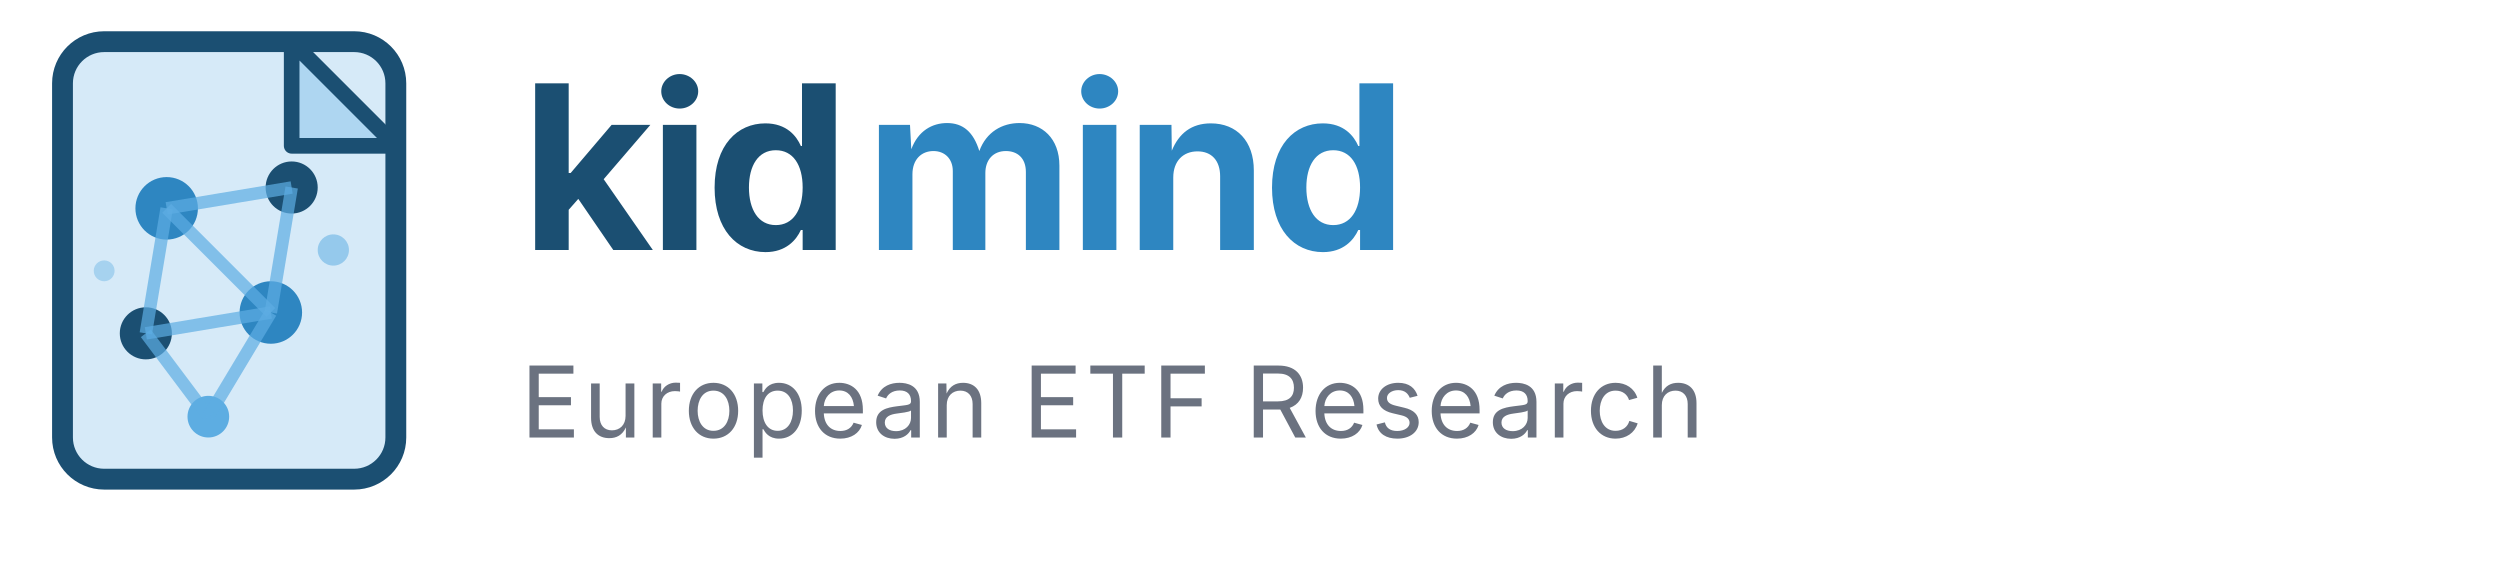
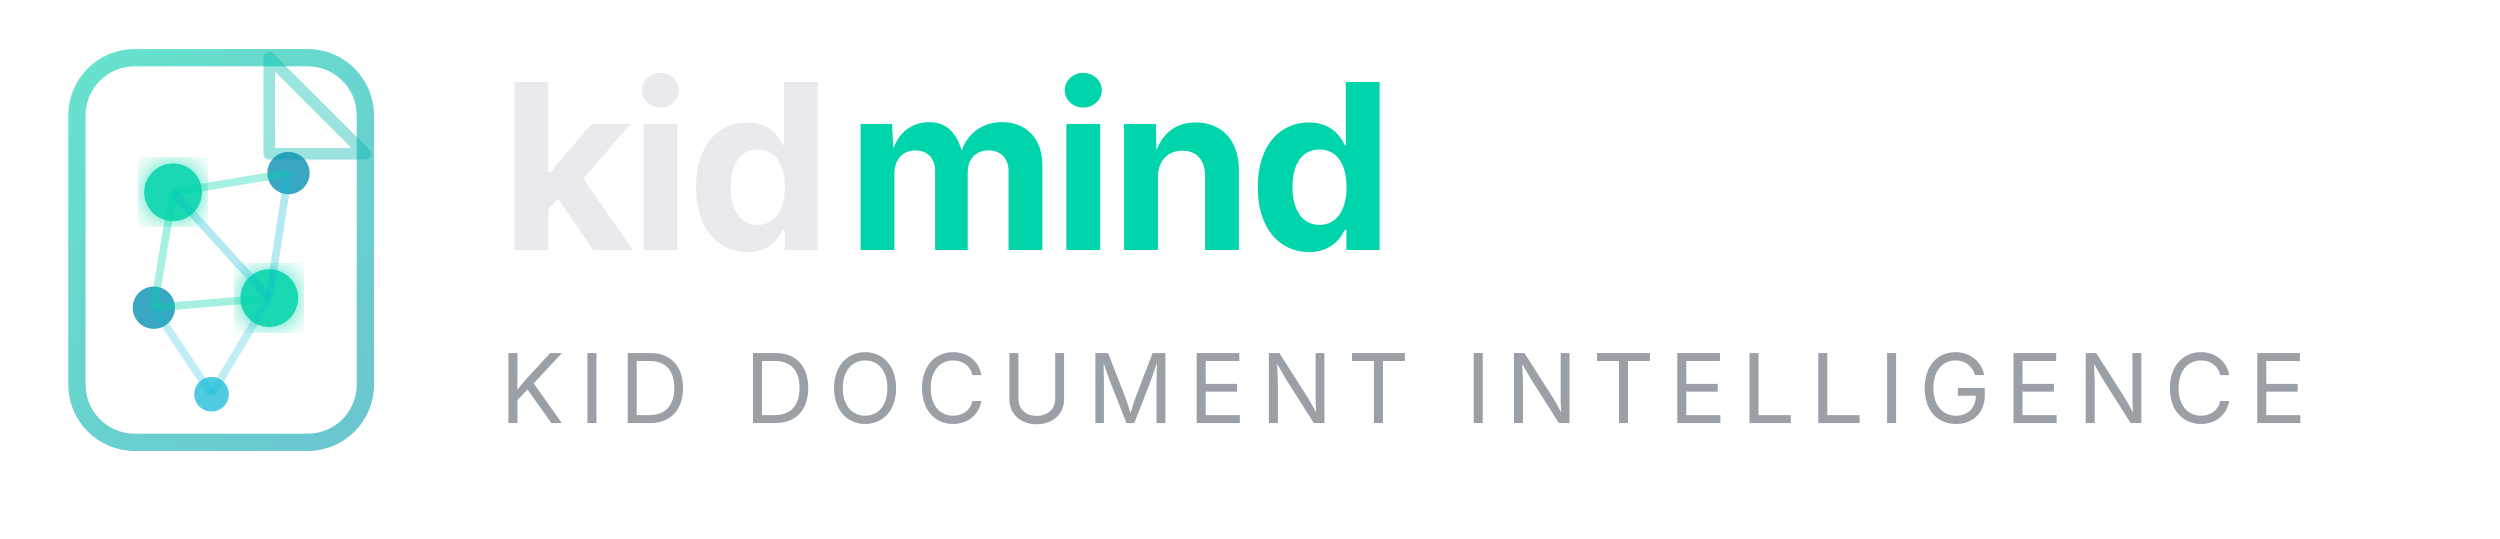
- <svg xmlns="http://www.w3.org/2000/svg" viewBox="0 0 240 56" fill="none">
+ <svg xmlns="http://www.w3.org/2000/svg" viewBox="0 0 260 56" fill="none">
+   <defs>
+     <linearGradient id="glow" x1="0" y1="0" x2="48" y2="48" gradientUnits="userSpaceOnUse">
+       <stop offset="0%" stop-color="#00D4AA" />
+       <stop offset="100%" stop-color="#0891B2" />
+     </linearGradient>
+     <filter id="soft-glow">
+       <feGaussianBlur stdDeviation="1.5" result="blur" />
+       <feMerge>
+         <feMergeNode in="blur" />
+         <feMergeNode in="SourceGraphic" />
+       </feMerge>
+     </filter>
+   </defs>
  <g transform="translate(4, 4)">
-     <rect x="2" y="0" width="32" height="42" rx="4" fill="#D6EAF8" stroke="#1B4F72" stroke-width="2" />
-     <path d="M24 0 L34 10 L24 10 Z" fill="#AED6F1" stroke="#1B4F72" stroke-width="1.5" stroke-linejoin="round" />
-     <circle cx="12" cy="16" r="3" fill="#2E86C1" />
-     <circle cx="24" cy="14" r="2.5" fill="#1B4F72" />
-     <circle cx="10" cy="28" r="2.5" fill="#1B4F72" />
-     <circle cx="22" cy="26" r="3" fill="#2E86C1" />
-     <circle cx="16" cy="36" r="2" fill="#5DADE2" />
-     <line x1="12" y1="16" x2="24" y2="14" stroke="#5DADE2" stroke-width="1.2" opacity="0.7" />
-     <line x1="12" y1="16" x2="10" y2="28" stroke="#5DADE2" stroke-width="1.2" opacity="0.7" />
-     <line x1="12" y1="16" x2="22" y2="26" stroke="#5DADE2" stroke-width="1.2" opacity="0.7" />
-     <line x1="24" y1="14" x2="22" y2="26" stroke="#5DADE2" stroke-width="1.2" opacity="0.7" />
-     <line x1="10" y1="28" x2="22" y2="26" stroke="#5DADE2" stroke-width="1.2" opacity="0.7" />
-     <line x1="10" y1="28" x2="16" y2="36" stroke="#5DADE2" stroke-width="1.2" opacity="0.7" />
-     <line x1="22" y1="26" x2="16" y2="36" stroke="#5DADE2" stroke-width="1.2" opacity="0.7" />
-     <circle cx="28" cy="20" r="1.5" fill="#85C1E9" opacity="0.8" />
-     <circle cx="6" cy="22" r="1" fill="#85C1E9" opacity="0.6" />
+     <rect x="4" y="2" width="30" height="40" rx="6" fill="none" stroke="url(#glow)" stroke-width="1.8" opacity="0.6" />
+     <path d="M24 2 L34 12 L24 12 Z" fill="none" stroke="url(#glow)" stroke-width="1.2" stroke-linejoin="round" opacity="0.4" />
+     <circle cx="14" cy="16" r="3" fill="#00D4AA" opacity="0.9" filter="url(#soft-glow)" />
+     <circle cx="26" cy="14" r="2.2" fill="#0891B2" opacity="0.8" />
+     <circle cx="12" cy="28" r="2.2" fill="#0891B2" opacity="0.8" />
+     <circle cx="24" cy="27" r="3" fill="#00D4AA" opacity="0.9" filter="url(#soft-glow)" />
+     <circle cx="18" cy="37" r="1.8" fill="#06B6D4" opacity="0.7" />
+     <line x1="14" y1="16" x2="26" y2="14" stroke="#00D4AA" stroke-width="0.8" opacity="0.35" />
+     <line x1="14" y1="16" x2="12" y2="28" stroke="#00D4AA" stroke-width="0.8" opacity="0.35" />
+     <line x1="14" y1="16" x2="24" y2="27" stroke="#06B6D4" stroke-width="0.8" opacity="0.3" />
+     <line x1="26" y1="14" x2="24" y2="27" stroke="#06B6D4" stroke-width="0.8" opacity="0.3" />
+     <line x1="12" y1="28" x2="24" y2="27" stroke="#00D4AA" stroke-width="0.8" opacity="0.35" />
+     <line x1="12" y1="28" x2="18" y2="37" stroke="#06B6D4" stroke-width="0.8" opacity="0.25" />
+     <line x1="24" y1="27" x2="18" y2="37" stroke="#06B6D4" stroke-width="0.8" opacity="0.25" />
  </g>
-   <text x="50" y="24" font-family="system-ui, -apple-system, 'Segoe UI', sans-serif" font-size="22" font-weight="700" fill="#1B4F72" letter-spacing="-0.5">kid</text>
-   <text x="83" y="24" font-family="system-ui, -apple-system, 'Segoe UI', sans-serif" font-size="22" font-weight="700" fill="#2E86C1" letter-spacing="-0.5">mind</text>
-   <text x="50" y="42" font-family="system-ui, -apple-system, 'Segoe UI', sans-serif" font-size="9.5" fill="#6B7280" letter-spacing="0.3">European ETF Research</text>
+   <text x="52" y="26" font-family="system-ui, -apple-system, 'Segoe UI', sans-serif" font-size="24" font-weight="700" fill="#E8EAED" letter-spacing="-0.5">kid</text>
+   <text x="88" y="26" font-family="system-ui, -apple-system, 'Segoe UI', sans-serif" font-size="24" font-weight="700" fill="#00D4AA" letter-spacing="-0.5">mind</text>
+   <text x="52" y="44" font-family="system-ui, -apple-system, 'Segoe UI', sans-serif" font-size="10" fill="#9AA0A6" letter-spacing="1.5" text-transform="uppercase">KID DOCUMENT INTELLIGENCE</text>
</svg>
